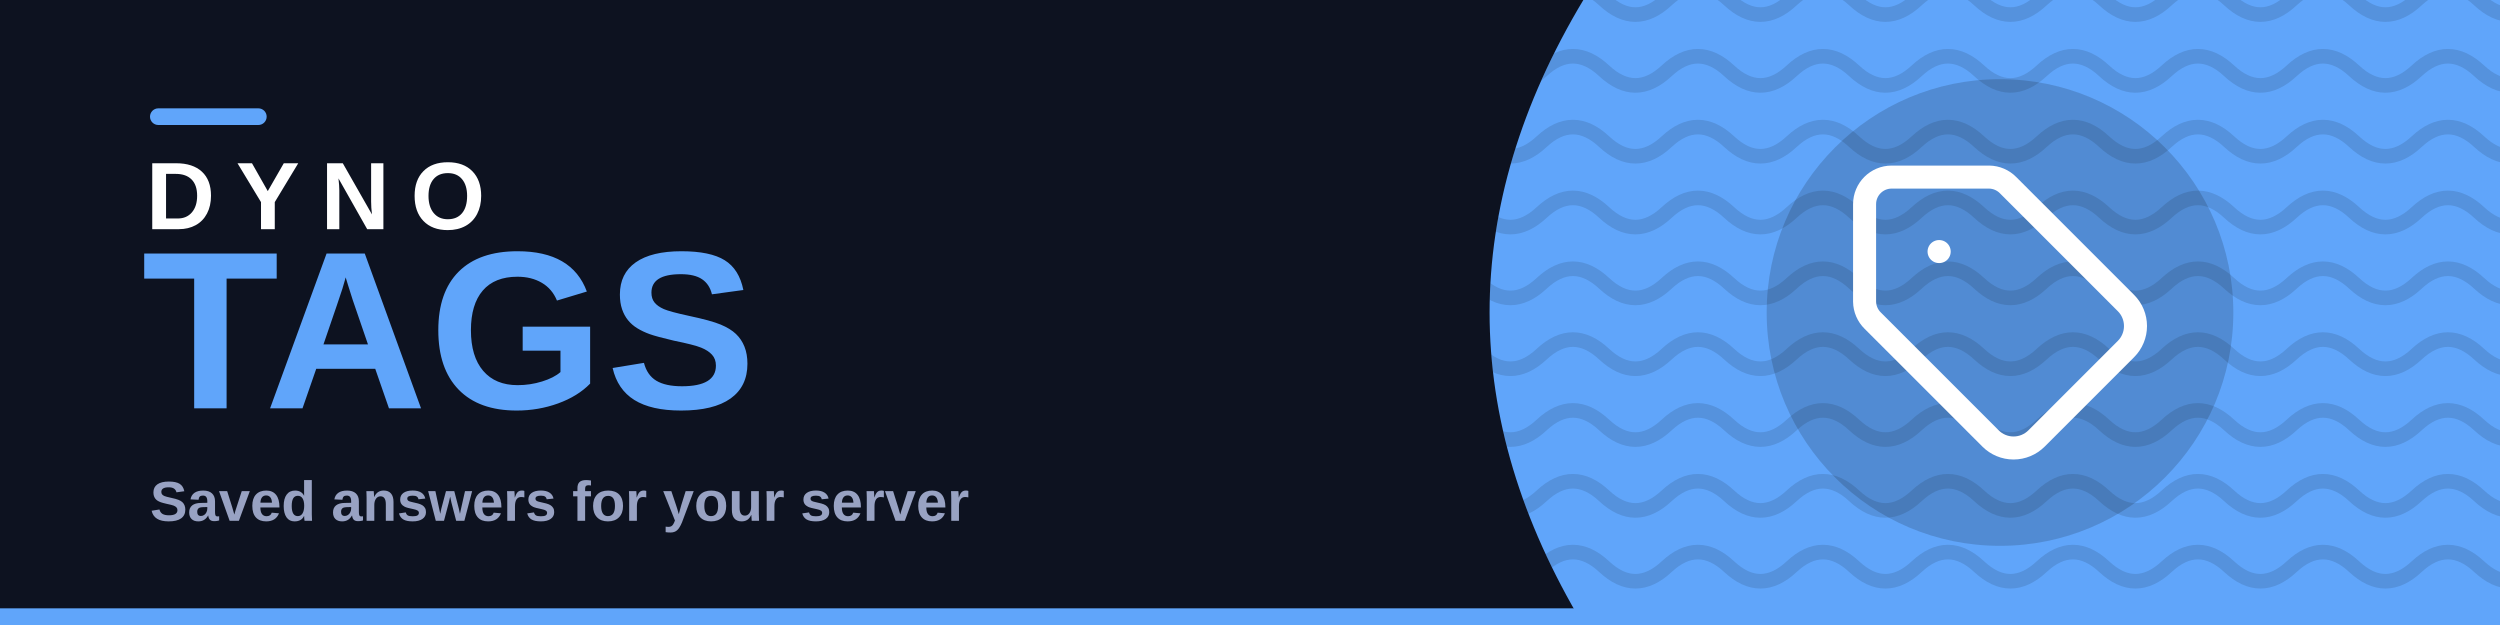
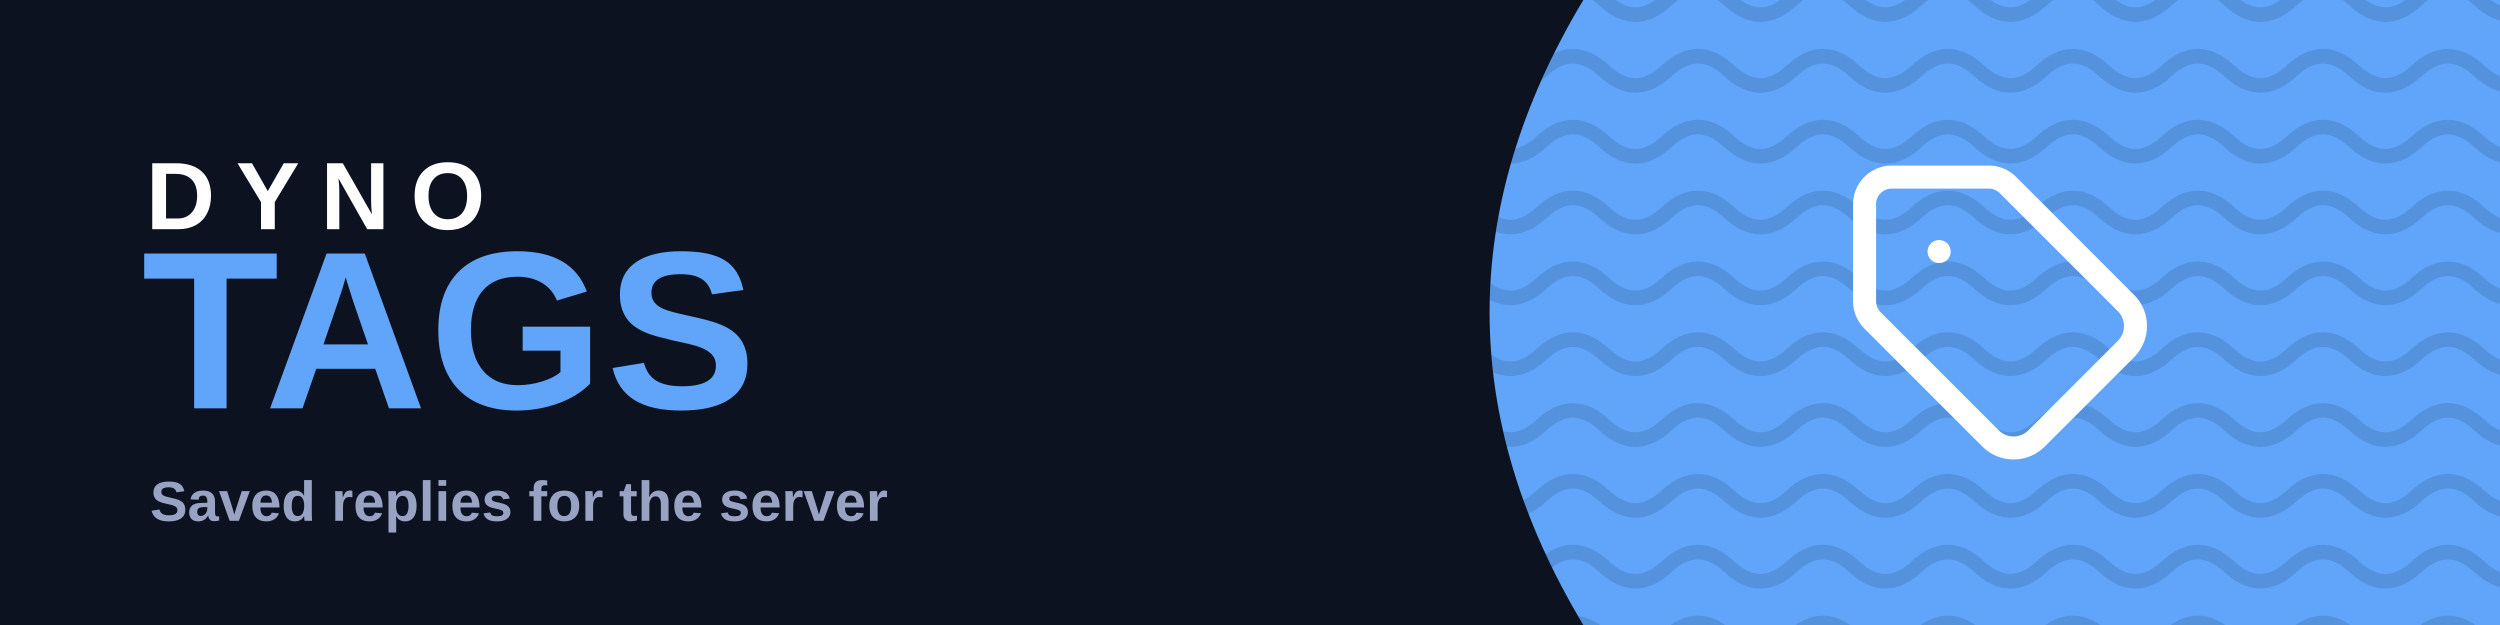
<svg xmlns="http://www.w3.org/2000/svg" width="1200" height="300" viewBox="0 0 1200 300">
  <defs>
    <clipPath id="slab">
      <path d="M760 0H1200V300H760C700 200 700 100 760 0Z" />
    </clipPath>
  </defs>
  <rect width="1200" height="300" fill="#0d1220" />
  <path d="M760 0H1200V300H760C700 200 700 100 760 0Z" fill="#60a5fa" />
  <g clip-path="url(#slab)">
    <g fill="none" stroke="#000" stroke-width="7" opacity=".12">
      <path d="M680 0 q15 -14 30 0 t30 0 q15 -14 30 0 t30 0 q15 -14 30 0 t30 0 q15 -14 30 0 t30 0 q15 -14 30 0 t30 0 q15 -14 30 0 t30 0 q15 -14 30 0 t30 0 q15 -14 30 0 t30 0 q15 -14 30 0 t30 0 q15 -14 30 0 t30 0" />
      <path d="M680 34 q15 -14 30 0 t30 0 q15 -14 30 0 t30 0 q15 -14 30 0 t30 0 q15 -14 30 0 t30 0 q15 -14 30 0 t30 0 q15 -14 30 0 t30 0 q15 -14 30 0 t30 0 q15 -14 30 0 t30 0 q15 -14 30 0 t30 0 q15 -14 30 0 t30 0" />
      <path d="M680 68 q15 -14 30 0 t30 0 q15 -14 30 0 t30 0 q15 -14 30 0 t30 0 q15 -14 30 0 t30 0 q15 -14 30 0 t30 0 q15 -14 30 0 t30 0 q15 -14 30 0 t30 0 q15 -14 30 0 t30 0 q15 -14 30 0 t30 0 q15 -14 30 0 t30 0" />
      <path d="M680 102 q15 -14 30 0 t30 0 q15 -14 30 0 t30 0 q15 -14 30 0 t30 0 q15 -14 30 0 t30 0 q15 -14 30 0 t30 0 q15 -14 30 0 t30 0 q15 -14 30 0 t30 0 q15 -14 30 0 t30 0 q15 -14 30 0 t30 0 q15 -14 30 0 t30 0" />
      <path d="M680 136 q15 -14 30 0 t30 0 q15 -14 30 0 t30 0 q15 -14 30 0 t30 0 q15 -14 30 0 t30 0 q15 -14 30 0 t30 0 q15 -14 30 0 t30 0 q15 -14 30 0 t30 0 q15 -14 30 0 t30 0 q15 -14 30 0 t30 0 q15 -14 30 0 t30 0" />
      <path d="M680 170 q15 -14 30 0 t30 0 q15 -14 30 0 t30 0 q15 -14 30 0 t30 0 q15 -14 30 0 t30 0 q15 -14 30 0 t30 0 q15 -14 30 0 t30 0 q15 -14 30 0 t30 0 q15 -14 30 0 t30 0 q15 -14 30 0 t30 0 q15 -14 30 0 t30 0" />
      <path d="M680 204 q15 -14 30 0 t30 0 q15 -14 30 0 t30 0 q15 -14 30 0 t30 0 q15 -14 30 0 t30 0 q15 -14 30 0 t30 0 q15 -14 30 0 t30 0 q15 -14 30 0 t30 0 q15 -14 30 0 t30 0 q15 -14 30 0 t30 0 q15 -14 30 0 t30 0" />
      <path d="M680 238 q15 -14 30 0 t30 0 q15 -14 30 0 t30 0 q15 -14 30 0 t30 0 q15 -14 30 0 t30 0 q15 -14 30 0 t30 0 q15 -14 30 0 t30 0 q15 -14 30 0 t30 0 q15 -14 30 0 t30 0 q15 -14 30 0 t30 0 q15 -14 30 0 t30 0" />
      <path d="M680 272 q15 -14 30 0 t30 0 q15 -14 30 0 t30 0 q15 -14 30 0 t30 0 q15 -14 30 0 t30 0 q15 -14 30 0 t30 0 q15 -14 30 0 t30 0 q15 -14 30 0 t30 0 q15 -14 30 0 t30 0 q15 -14 30 0 t30 0 q15 -14 30 0 t30 0" />
      <path d="M680 306 q15 -14 30 0 t30 0 q15 -14 30 0 t30 0 q15 -14 30 0 t30 0 q15 -14 30 0 t30 0 q15 -14 30 0 t30 0 q15 -14 30 0 t30 0 q15 -14 30 0 t30 0 q15 -14 30 0 t30 0 q15 -14 30 0 t30 0 q15 -14 30 0 t30 0" />
    </g>
  </g>
-   <circle cx="960" cy="150" r="112" fill="#000" opacity=".16" />
  <g transform="translate(882 72) scale(6.5)" fill="none" stroke="#fff" stroke-width="1.7" stroke-linecap="round" stroke-linejoin="round">
    <path d="M12.6 2.6A2 2 0 0 0 11.2 2H4a2 2 0 0 0-2 2v7.2a2 2 0 0 0 .6 1.4l8.7 8.7a2.4 2.4 0 0 0 3.4 0l6.6-6.6a2.4 2.4 0 0 0 0-3.4z" />
    <path d="M7.5 7.5h.01" />
  </g>
-   <rect x="72" y="52" width="56" height="8" rx="4" fill="#60a5fa" />
  <text x="70" y="110" font-family="'Segoe UI Black', 'Segoe UI', Arial, sans-serif" font-weight="900" font-size="46" letter-spacing="10" fill="#ffffff">DYNO</text>
  <text x="68" y="196" font-family="'Segoe UI Black', 'Segoe UI', Arial, sans-serif" font-weight="900" font-size="108" letter-spacing="1" fill="#60a5fa">TAGS</text>
-   <text x="72" y="250" font-family="'Segoe UI', Arial, sans-serif" font-weight="600" font-size="27" fill="#98a2c3">Saved answers for your server</text>
-   <rect x="0" y="292" width="1200" height="8" fill="#60a5fa" />
+   <text x="72" y="250" font-family="'Segoe UI', Arial, sans-serif" font-weight="600" font-size="27" fill="#98a2c3">Saved replies for the server</text>
</svg>
